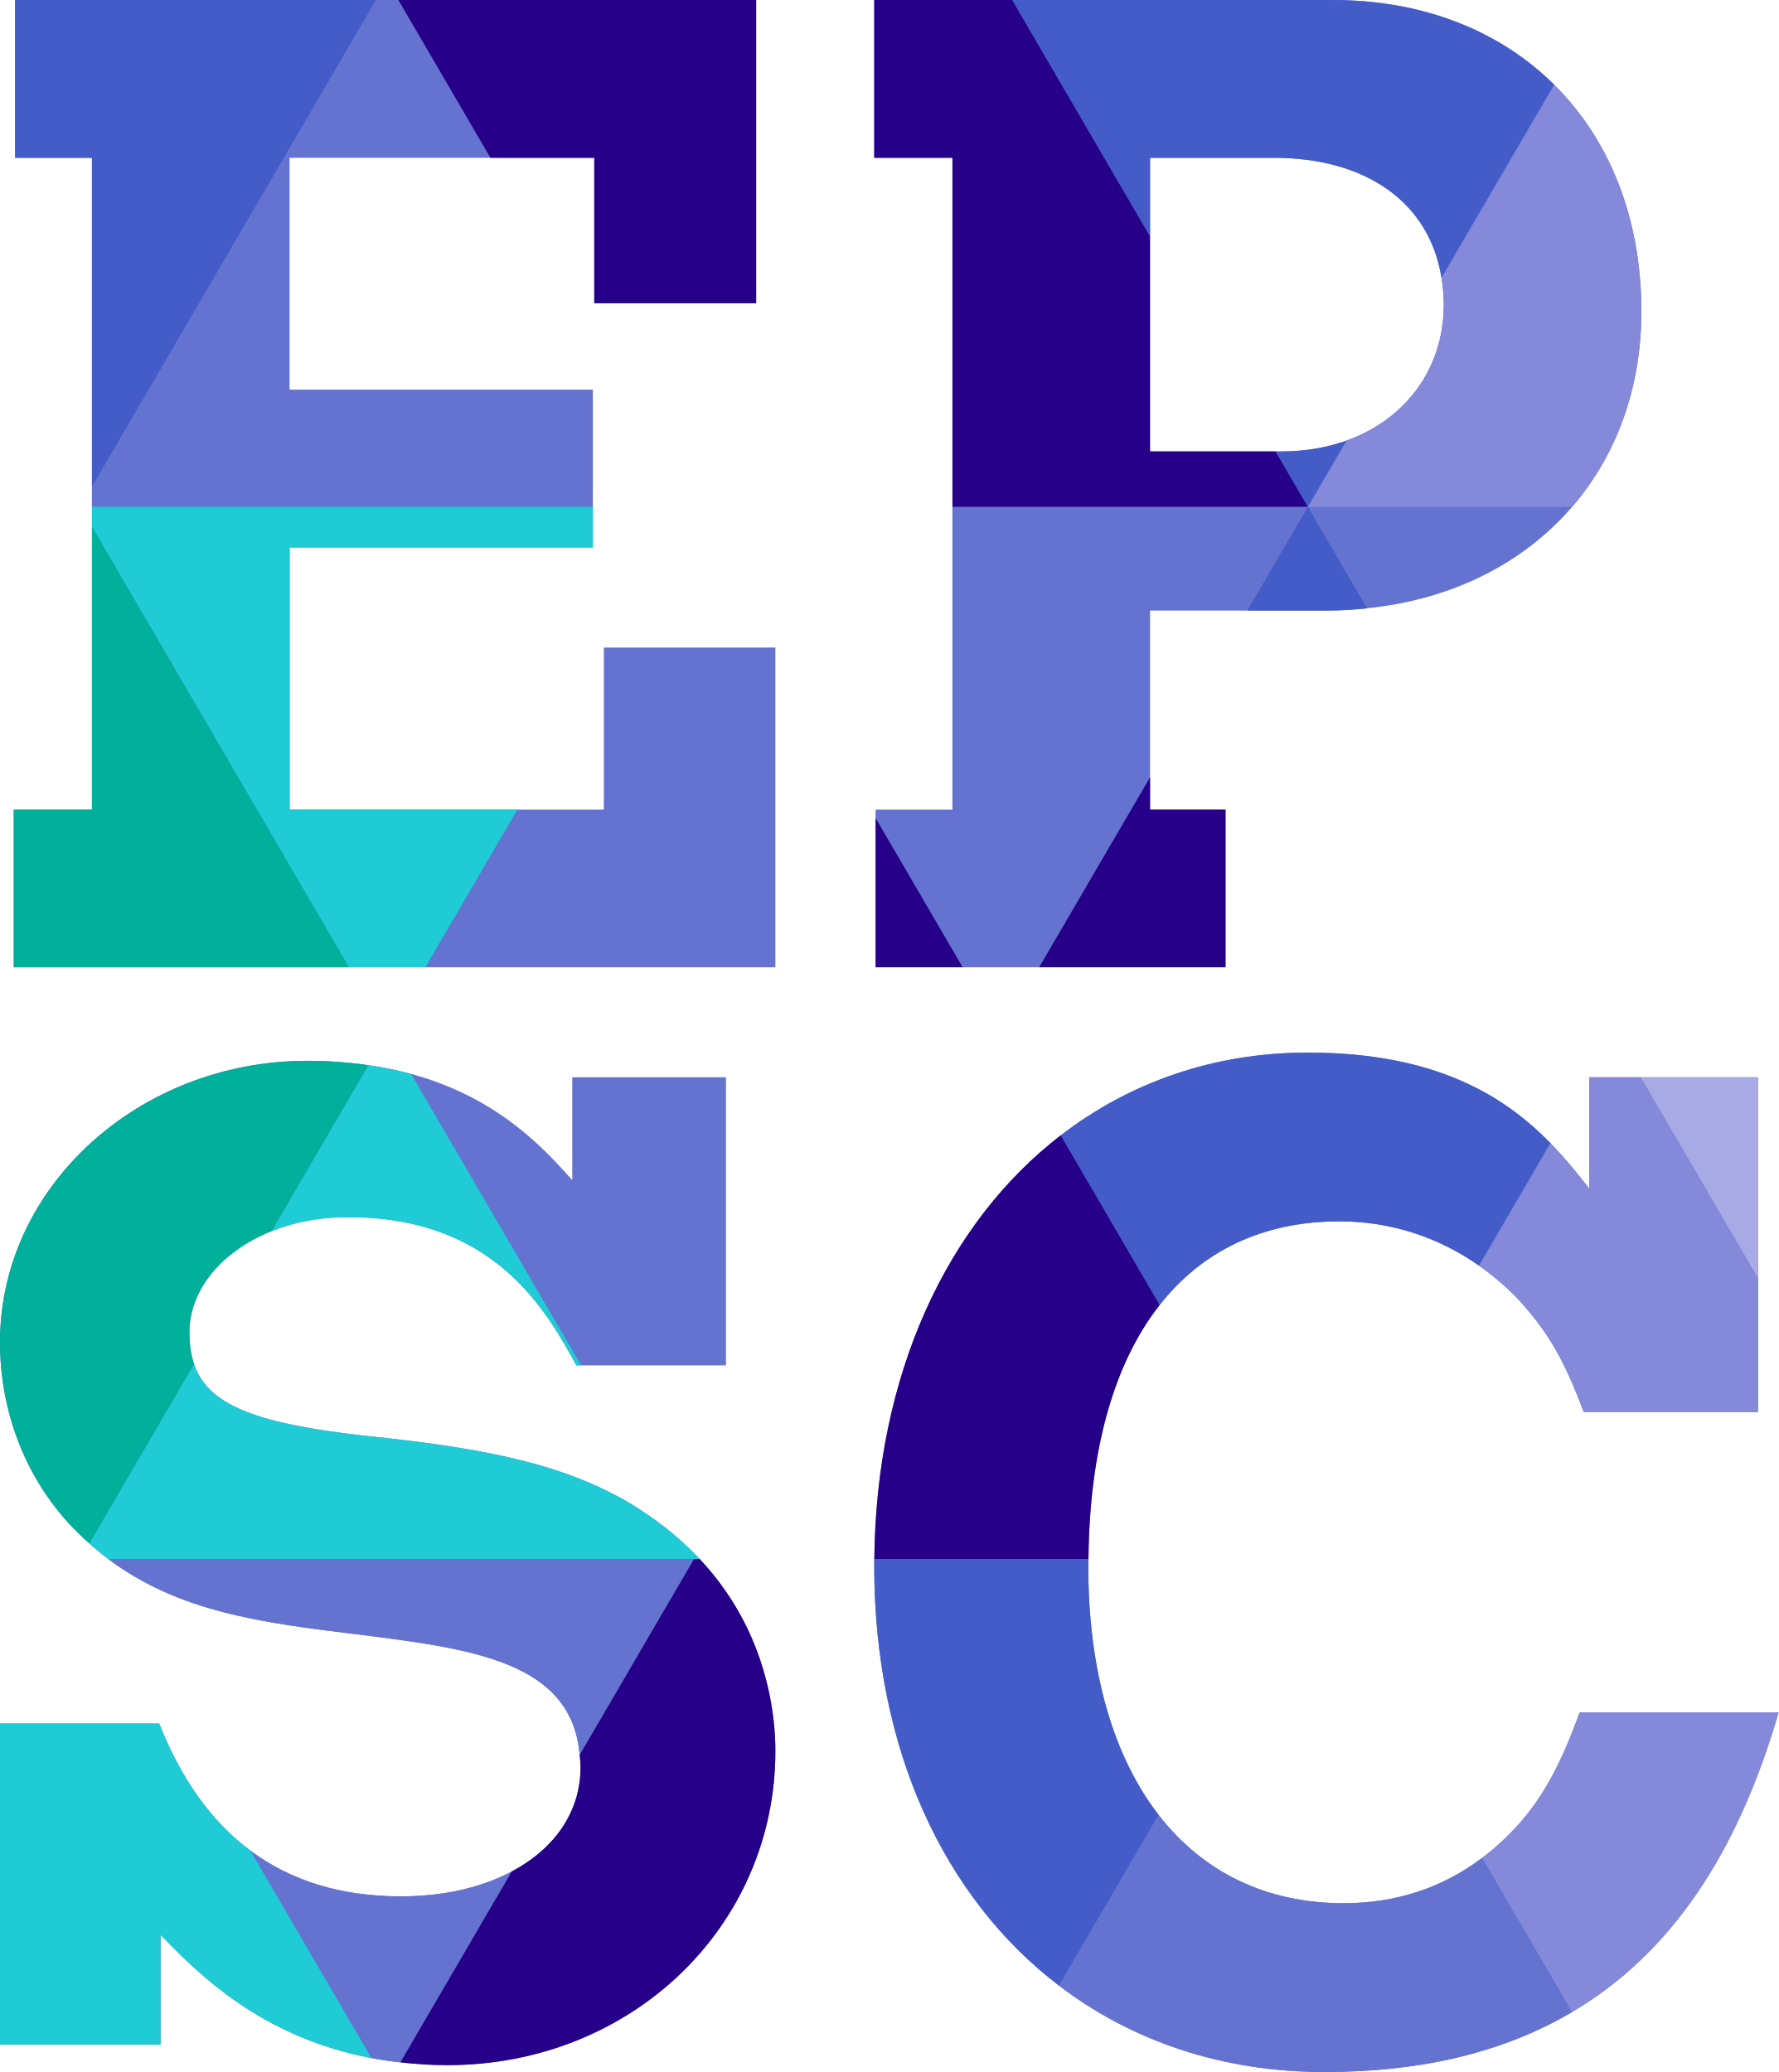
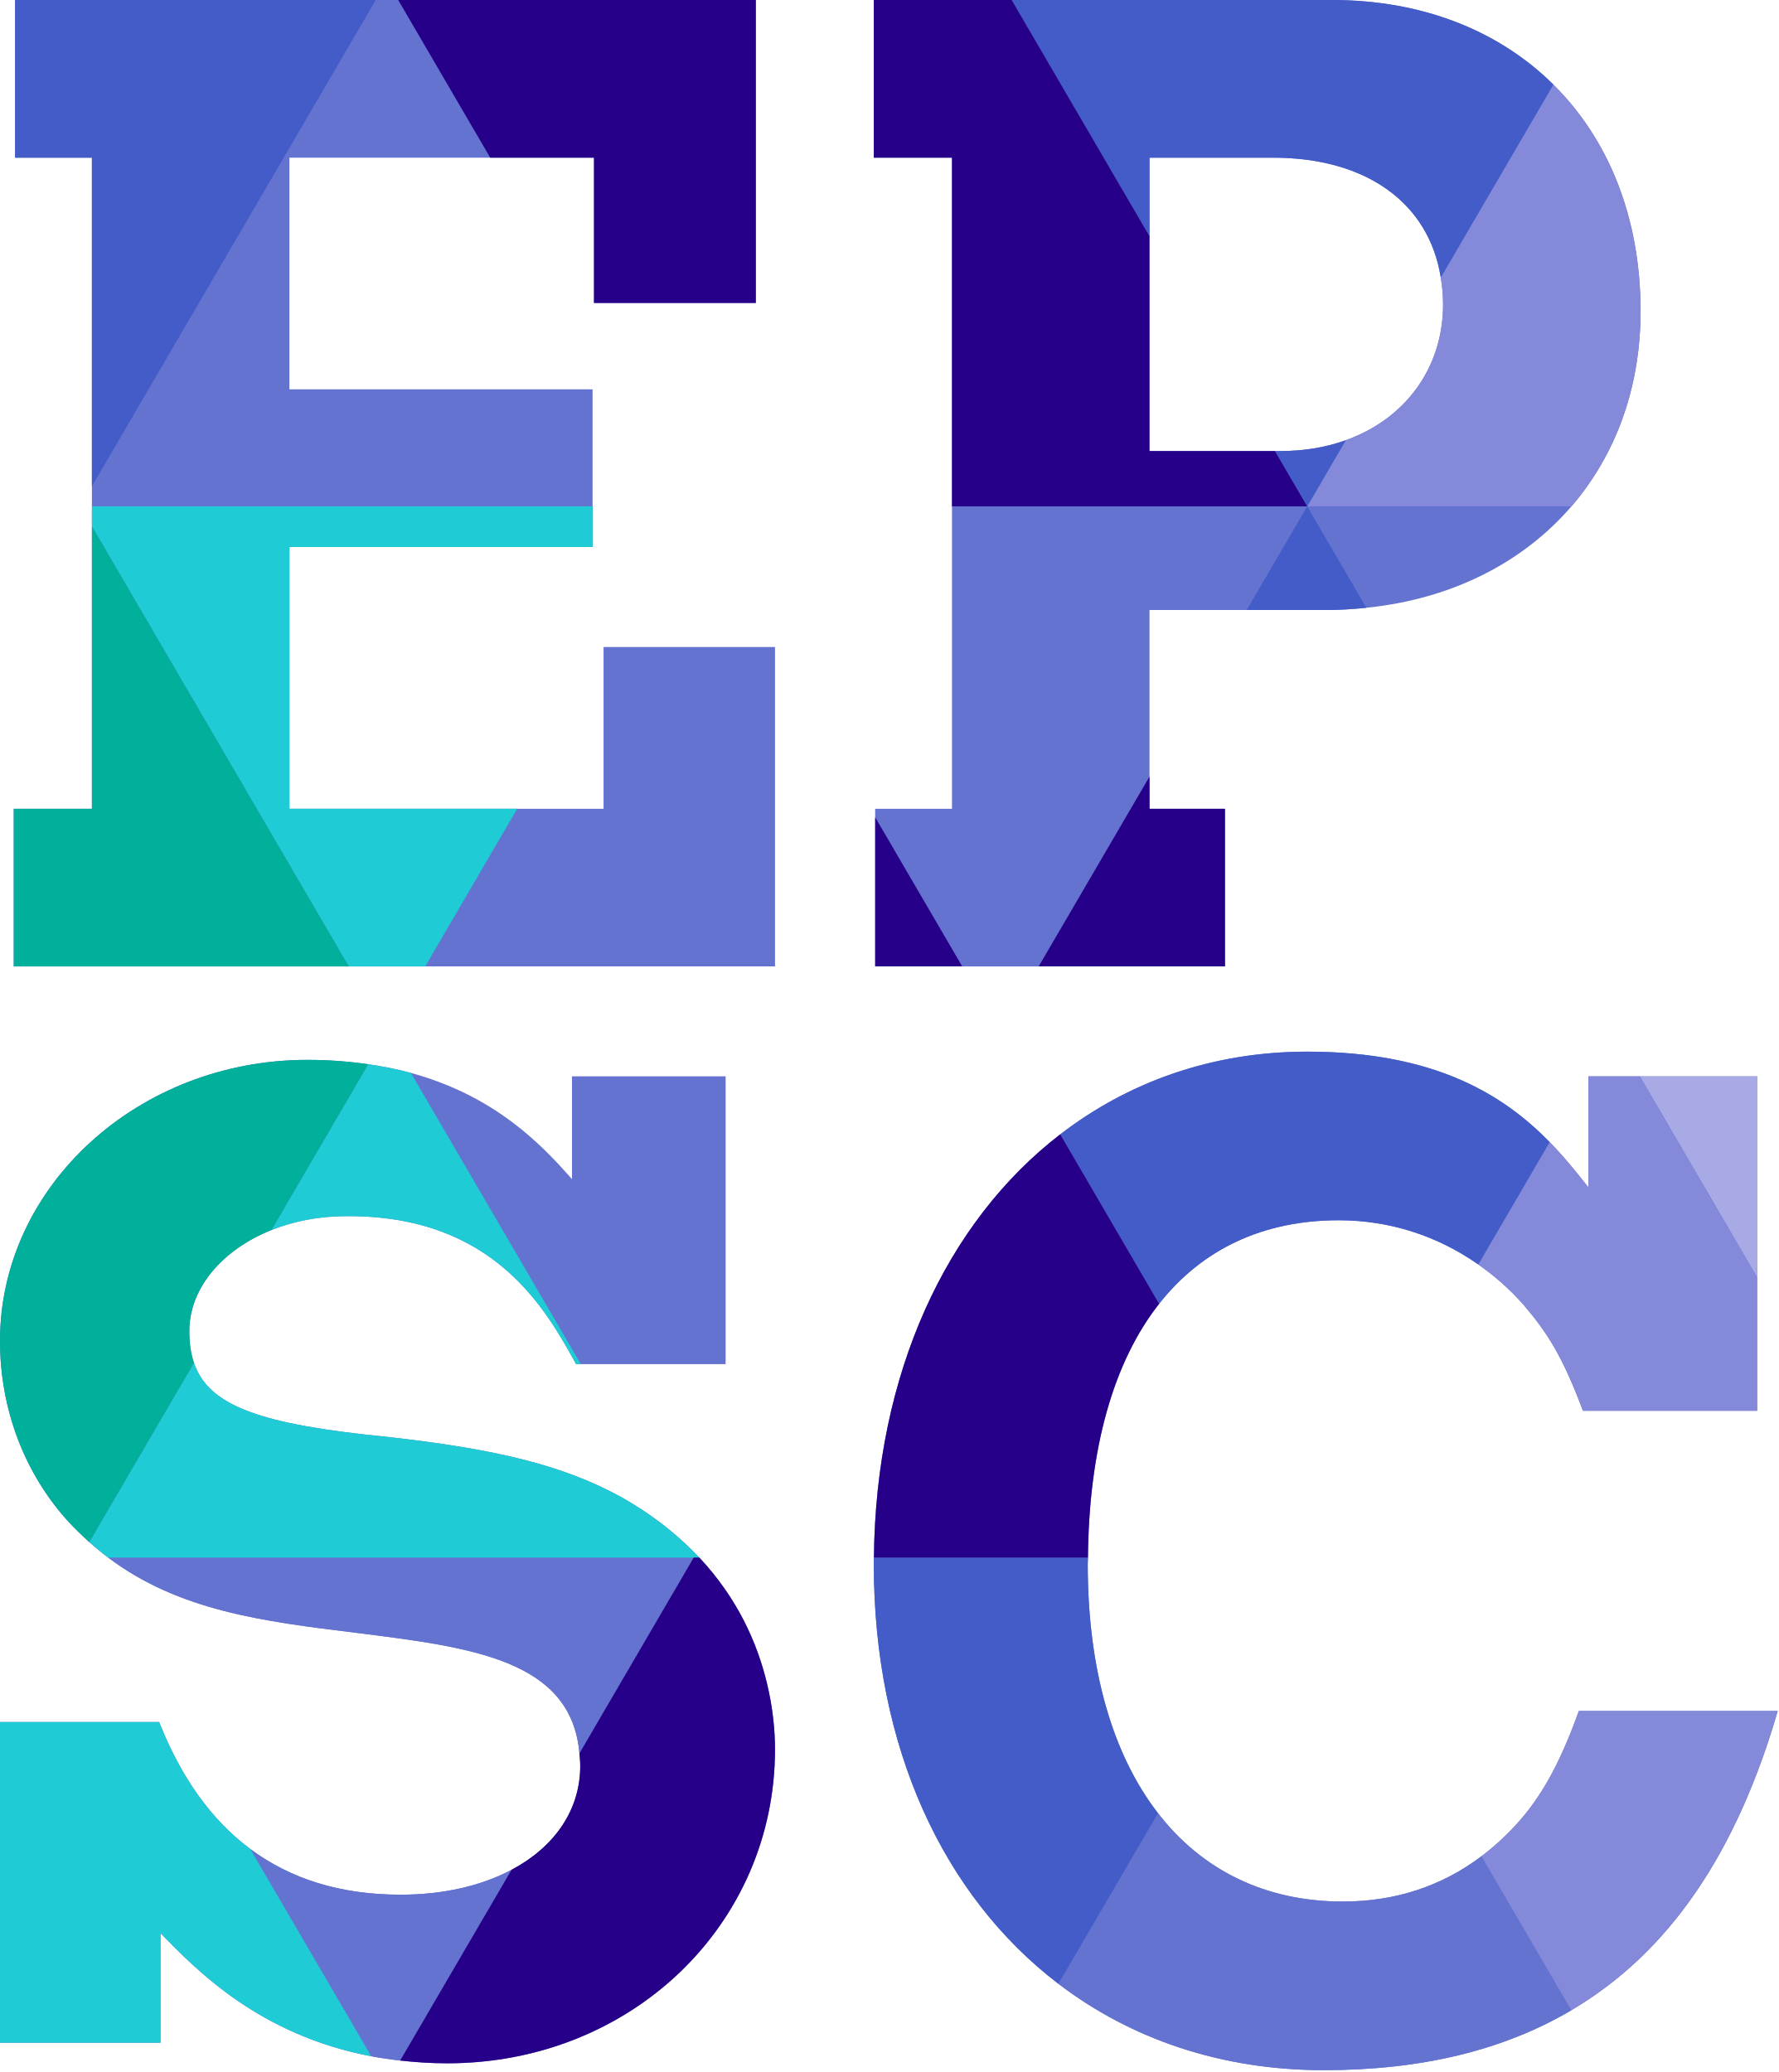
- <svg xmlns="http://www.w3.org/2000/svg" id="svg2" version="1.1" xml:space="preserve" width="174.918" height="203.819" viewBox="0 0 174.918 203.819">
-   <defs id="defs6" />
-   <g id="g956">
-     <path id="path14" style="fill:#6573d0;fill-opacity:1;fill-rule:nonzero;stroke:none;stroke-width:1.25" d="M 1.484 0 L 1.484 15.523 L 9.043 15.523 L 9.043 47.881 L 9.043 49.854 L 9.043 51.82 L 9.043 79.629 L 1.352 79.629 L 1.352 95.15 L 34.311 95.15 L 41.836 95.15 L 41.838 95.146 L 76.256 95.146 L 76.256 63.701 L 61.148 63.701 L 59.385 63.701 L 59.385 79.629 L 50.889 79.629 L 28.48 79.629 L 28.48 53.852 L 58.307 53.852 L 58.307 49.854 L 58.307 38.33 L 28.477 38.33 L 28.477 15.523 L 48.232 15.523 L 58.443 15.523 L 58.443 29.828 L 74.365 29.828 L 74.365 0 L 39.18 0 L 36.973 0 L 1.484 0 z " />
-     <path d="M 1.485,9.379e-4 V 15.523 h 7.558 v 32.359 L 36.973,9.379e-4 Z" style="fill:#435cc8;fill-opacity:1;fill-rule:nonzero;stroke:none;stroke-width:1.25" id="path18-7" />
-     <path d="m 41.835,95.15 9.053,-15.523 h -22.407 v -25.776 h 29.825 v -3.999 H 9.042 v 1.968 l 25.269,43.33 z" style="fill:#1fcbd4;fill-opacity:1;fill-rule:nonzero;stroke:none;stroke-width:1.25" id="path28-5" />
-     <path d="m 9.043,51.821 v 27.808 h -7.69 v 15.523 H 34.312 Z" style="fill:#00b09b;fill-opacity:1;fill-rule:nonzero;stroke:none;stroke-width:1.25" id="path34-3" />
-     <path d="m 58.443,15.523 v 14.306 h 15.922 V 9.379e-4 h -35.185 l 9.053,15.523 z" style="fill:#270089;fill-opacity:1;fill-rule:nonzero;stroke:none;stroke-width:1.25" id="path60-5" />
-   </g>
-   <g id="g1028">
-     <path id="path38" style="fill:#6573d0;fill-opacity:1;fill-rule:nonzero;stroke:none;stroke-width:1.25" d="M 85.977 0 L 85.977 15.523 L 88.281 15.523 L 93.668 15.523 L 93.668 49.854 L 93.668 79.629 L 86.109 79.629 L 86.109 80.463 L 86.109 95.146 L 94.67 95.146 L 94.672 95.15 L 102.197 95.15 L 102.199 95.146 L 120.527 95.146 L 120.527 79.629 L 113.105 79.629 L 113.105 76.455 L 113.105 60.059 L 122.666 60.059 L 130.512 60.059 C 131.854 60.059 133.158 59.97 134.443 59.838 C 142.832 58.984 149.849 55.395 154.619 49.854 C 158.935 44.839 161.422 38.232 161.422 30.635 C 161.422 21.432 158.277 13.712 152.84 8.326 L 152.842 8.324 C 147.521 3.047 140 0 131.055 0 L 99.541 0 L 113.105 23.252 L 113.105 15.523 L 125.248 15.523 C 134.443 15.523 140.585 19.974 141.762 27.314 C 141.899 28.163 141.988 29.037 141.988 29.961 C 141.988 36.26 138.238 41.255 132.418 43.34 C 130.503 44.029 128.364 44.404 126.061 44.404 L 125.439 44.404 L 113.1 44.404 L 113.1 23.252 L 99.541 0 L 85.977 0 z " />
-     <path d="m 161.422,30.636 c 0,-9.204 -3.145,-16.924 -8.584,-22.31 l -11.075,18.99 c 0.138,0.849 0.225,1.722 0.225,2.646 0,6.299 -3.75,11.294 -9.57,13.379 l -3.799,6.514 h 26 c 4.316,-5.015 6.803,-11.621 6.803,-19.219" style="fill:#8489d9;fill-opacity:1;fill-rule:nonzero;stroke:none;stroke-width:1.25" id="path44-2" />
-     <path d="m 130.513,60.06 c 1.343,0 2.646,-0.087 3.931,-0.22 l -5.825,-9.985 -5.952,10.205 z" style="fill:#435cc8;fill-opacity:1;fill-rule:nonzero;stroke:none;stroke-width:1.25" id="path50-9" />
-     <path d="m 113.105,15.523 h 12.144 c 9.195,0 15.338,4.452 16.514,11.793 L 152.842,8.326 c -5.321,-5.277 -12.841,-8.325 -21.786,-8.325 H 99.542 l 13.564,23.252 z" style="fill:#435cc8;fill-opacity:1;fill-rule:nonzero;stroke:none;stroke-width:1.25" id="path52-1" />
-     <path d="m 126.06,44.405 h -0.62 l 3.179,5.45 3.799,-6.514 c -1.915,0.689 -4.054,1.064 -6.357,1.064" style="fill:#435cc8;fill-opacity:1;fill-rule:nonzero;stroke:none;stroke-width:1.25" id="path54-2" />
-     <g id="g997" transform="translate(-96.78214,18.38667)">
-       <path id="path62-7" style="fill:#270089;fill-opacity:1;fill-rule:nonzero;stroke:none;stroke-width:1.25" d="m 209.889,58.069 -10.908,18.691 h 18.33 v -15.518 h -7.423 z" />
-       <path id="path64-0" style="fill:#270089;fill-opacity:1;fill-rule:nonzero;stroke:none;stroke-width:1.25" d="m 182.893,76.76 h 8.564 l -8.564,-14.682 z" />
-     </g>
-     <path d="m 88.282,15.523 h 5.386 v 34.331 h 34.951 l -3.179,-5.45 h -12.34 V 23.253 L 99.542,9.384e-4 h -13.565 V 15.523 Z" style="fill:#270089;fill-opacity:1;fill-rule:nonzero;stroke:none;stroke-width:1.25" id="path66-9" />
-   </g>
-   <g id="g1105">
-     <path id="path20" style="fill:#6573d0;fill-opacity:1;fill-rule:nonzero;stroke:none;stroke-width:1.25" d="M 30.234 104.35 C 13.632 104.35 0 116.768 0 132.021 C 0 138.765 2.432 145.113 6.748 149.834 C 7.413 150.556 8.096 151.206 8.783 151.826 C 9.394 152.372 10.015 152.882 10.645 153.355 C 17.592 158.584 25.819 159.633 35.092 160.766 C 46.347 162.187 56.212 163.388 57.012 172.631 C 57.047 173.032 57.09 173.427 57.09 173.857 C 57.09 178.237 54.541 181.851 50.332 184.092 C 47.402 185.651 43.672 186.543 39.408 186.543 C 33.476 186.543 28.578 184.985 24.623 182.041 C 20.756 179.16 17.792 174.946 15.658 169.541 L 0 169.541 L 0 201.119 L 15.791 201.119 L 15.791 190.322 C 19.37 194.014 25.552 200.366 36.529 202.451 C 37.442 202.622 38.394 202.764 39.375 202.871 C 40.845 203.037 42.372 203.145 43.998 203.145 C 62.084 203.145 76.256 189.511 76.256 172.236 C 76.256 170.381 76.045 168.129 75.459 165.703 C 74.511 161.767 72.569 157.364 68.814 153.355 C 68.707 153.233 68.574 153.119 68.463 153.002 C 68.15 152.681 67.828 152.359 67.49 152.041 C 65.728 150.381 63.637 148.814 61.137 147.402 C 55.473 144.301 48.993 142.681 38.061 141.465 C 25.712 140.244 20.527 138.462 19.082 134.17 C 18.775 133.256 18.627 132.237 18.627 131.074 C 18.627 126.798 21.89 123.038 26.699 121.109 C 28.878 120.236 31.362 119.736 34.014 119.736 C 48.589 119.605 53.717 128.916 56.686 134.311 L 57.154 134.311 L 71.396 134.311 L 71.396 105.971 L 56.279 105.971 L 56.279 116.094 C 53.287 112.695 48.725 107.9 40.43 105.635 C 39.126 105.279 37.72 104.99 36.225 104.775 L 36.223 104.779 C 34.378 104.511 32.396 104.35 30.234 104.35 z " />
-     <path d="m 10.645,153.355 c 6.947,5.229 15.175,6.279 24.448,7.411 11.255,1.421 21.119,2.623 21.919,11.865 l 11.245,-19.276 z" style="fill:#6573d0;fill-opacity:1;fill-rule:nonzero;stroke:none;stroke-width:1.25" id="path20-8" />
-     <path d="m 50.332,184.091 c -2.93,1.559 -6.66,2.451 -10.924,2.451 -5.933,0 -10.83,-1.558 -14.785,-4.501 l 11.905,20.41 c 0.912,0.171 1.865,0.312 2.846,0.42 z" style="fill:#6573d0;fill-opacity:1;fill-rule:nonzero;stroke:none;stroke-width:1.25" id="path22-7" />
-     <path d="m 68.462,153.002 c -0.312,-0.321 -0.635,-0.644 -0.973,-0.961 -1.762,-1.66 -3.853,-3.228 -6.353,-4.639 -5.664,-3.101 -12.144,-4.721 -23.076,-5.938 -12.349,-1.221 -17.534,-3.002 -18.979,-7.295 l -10.299,17.656 c 0.611,0.546 1.231,1.055 1.861,1.529 h 58.169 c -0.107,-0.122 -0.24,-0.235 -0.351,-0.352" style="fill:#1fcbd4;fill-opacity:1;fill-rule:nonzero;stroke:none;stroke-width:1.25" id="path26-2" />
-     <path d="M 15.659,169.541 H -2.38e-4 v 31.578 h 15.791 v -10.796 c 3.579,3.691 9.76,10.044 20.738,12.129 l -11.905,-20.41 c -3.868,-2.881 -6.831,-7.095 -8.965,-12.5" style="fill:#1fcbd4;fill-opacity:1;fill-rule:nonzero;stroke:none;stroke-width:1.25" id="path30-0" />
-     <path d="m 36.225,104.78 -9.526,16.334 c 2.179,-0.874 4.664,-1.373 7.315,-1.373 14.575,-0.131 19.703,9.18 22.671,14.575 h 0.469 l -16.724,-28.676 c -1.304,-0.356 -2.71,-0.645 -4.205,-0.86" style="fill:#1fcbd4;fill-opacity:1;fill-rule:nonzero;stroke:none;stroke-width:1.25" id="path32-2" />
-     <path d="m 30.235,104.35 c -16.603,0 -30.235,12.418 -30.235,27.671 0,6.744 2.431,13.091 6.747,17.812 0.665,0.723 1.349,1.373 2.036,1.992 l 10.299,-17.656 c -0.307,-0.914 -0.455,-1.934 -0.455,-3.096 0,-4.276 3.263,-8.036 8.071,-9.965 l 9.526,-16.329 c -1.845,-0.269 -3.828,-0.43 -5.99,-0.43" style="fill:#00b09b;fill-opacity:1;fill-rule:nonzero;stroke:none;stroke-width:1.25" id="path36-3" />
-     <path d="m 75.459,165.704 c -0.948,-3.936 -2.89,-8.34 -6.645,-12.349 h -0.557 l -11.245,19.276 c 0.035,0.401 0.079,0.796 0.079,1.226 0,4.38 -2.549,7.992 -6.758,10.234 l -10.957,18.78 c 1.47,0.166 2.998,0.274 4.624,0.274 18.086,0 32.256,-13.634 32.256,-30.909 0,-1.855 -0.21,-4.106 -0.796,-6.532 z" style="fill:#270089;fill-opacity:1;fill-rule:nonzero;stroke:none;stroke-width:1.25" id="path68-7" />
-   </g>
-   <g id="g1169">
-     <path id="path40" style="fill:#6573d0;fill-opacity:1;fill-rule:nonzero;stroke:none;stroke-width:1.25" d="M 128.623 103.539 C 119.357 103.539 111.07 106.48 104.318 111.684 L 104.316 111.68 C 93.115 120.317 86.158 135.215 85.986 153.355 C 85.986 153.574 85.977 153.795 85.977 154.02 C 85.977 172.061 92.838 186.691 104.141 195.318 C 111.276 200.762 120.172 203.818 130.244 203.818 C 139.995 203.818 148.022 201.806 154.609 197.92 C 164.341 192.177 170.889 182.305 174.918 168.457 L 155.346 168.457 C 153.319 174.126 151.431 177.096 149.408 179.391 C 148.266 180.664 147.057 181.785 145.768 182.756 L 145.766 182.754 C 141.869 185.694 137.304 187.217 132.133 187.217 C 124.472 187.217 118.266 184.116 113.939 178.52 C 109.497 172.778 107.025 164.41 107.025 154.02 C 107.025 153.79 107.047 153.579 107.047 153.355 C 107.144 142.515 109.589 134.048 114.047 128.369 C 118.247 123.028 124.219 120.141 131.729 120.141 C 136.729 120.141 141.435 121.675 145.449 124.492 C 147.07 125.63 148.588 126.958 149.945 128.512 C 152.24 131.212 153.724 133.5 155.752 138.9 L 172.891 138.9 L 172.891 125.766 L 172.891 105.971 L 161.348 105.971 L 156.289 105.971 L 156.289 116.904 C 155.182 115.494 153.955 113.955 152.475 112.441 C 148.022 107.881 141.289 103.539 128.623 103.539 z " />
-     <path d="m 132.135,187.218 c -7.661,0 -13.867,-3.1 -18.194,-8.696 l -9.8,16.797 c 7.135,5.444 16.031,8.501 26.104,8.501 9.751,0 17.779,-2.013 24.366,-5.899 l -8.844,-15.166 c -3.896,2.94 -8.461,4.463 -13.633,4.463" style="fill:#6573d0;fill-opacity:1;fill-rule:nonzero;stroke:none;stroke-width:1.25" id="path40-9" />
-     <path d="m 172.891,105.971 h -11.543 l 11.543,19.795 z" style="fill:#a8aae5;fill-opacity:1;fill-rule:nonzero;stroke:none;stroke-width:1.25" id="path42-2" />
-     <path d="m 155.346,168.453 c -2.026,5.669 -3.915,8.637 -5.938,10.932 -1.143,1.274 -2.353,2.397 -3.643,3.369 l 8.844,15.161 c 9.731,-5.742 16.279,-15.615 20.308,-29.462 z" style="fill:#8489d9;fill-opacity:1;fill-rule:nonzero;stroke:none;stroke-width:1.25" id="path46-2" />
-     <path d="m 149.947,128.512 c 2.295,2.7 3.779,4.99 5.806,10.39 h 17.137 v -13.135 l -11.543,-19.795 h -5.059 v 10.932 c -1.107,-1.41 -2.334,-2.949 -3.814,-4.463 l -7.026,12.051 c 1.621,1.137 3.14,2.465 4.497,4.019" style="fill:#8489d9;fill-opacity:1;fill-rule:nonzero;stroke:none;stroke-width:1.25" id="path48-8" />
-     <path d="m 107.047,153.356 h -21.06 c 0,0.219 -0.01,0.439 -0.01,0.664 0,18.041 6.861,32.671 18.164,41.299 l 9.8,-16.797 c -4.442,-5.741 -6.914,-14.111 -6.914,-24.501 0,-0.23 0.02,-0.44 0.02,-0.664" style="fill:#435cc8;fill-opacity:1;fill-rule:nonzero;stroke:none;stroke-width:1.25" id="path56-9" />
-     <path d="m 104.317,111.686 9.731,16.684 c 4.2,-5.341 10.171,-8.227 17.681,-8.227 5,0 9.706,1.534 13.72,4.351 l 7.026,-12.051 c -4.452,-4.56 -11.186,-8.901 -23.852,-8.901 -9.268,0 -17.554,2.94 -24.306,8.145" style="fill:#435cc8;fill-opacity:1;fill-rule:nonzero;stroke:none;stroke-width:1.25" id="path58-7" />
-     <path d="m 85.987,153.356 h 21.06 c 0.098,-10.84 2.544,-19.308 7.001,-24.986 l -9.731,-16.689 c -11.201,8.637 -18.159,23.535 -18.33,41.675" style="fill:#270089;fill-opacity:1;fill-rule:nonzero;stroke:none;stroke-width:1.25" id="path70-3" />
+ <svg xmlns="http://www.w3.org/2000/svg" width="px" height="2300px" viewBox="0 0 1973 2299" version="1.1">
+   <g id="surface1">
+     <path style=" stroke:none;fill-rule:nonzero;fill:rgb(39.608%,45.098%,81.569%);fill-opacity:1;" d="M 16.734 0 L 16.734 174.941 L 101.953 174.941 L 101.953 897.387 L 15.238 897.387 L 15.238 1072.309 L 471.672 1072.309 L 471.691 1072.262 L 859.73 1072.262 L 859.73 717.887 L 669.52 717.887 L 669.52 897.387 L 321.098 897.387 L 321.098 606.887 L 657.367 606.887 L 657.367 431.965 L 321.055 431.965 L 321.055 174.941 L 658.906 174.941 L 658.906 336.152 L 838.414 336.152 L 838.414 0 Z M 16.734 0 " />
+     <path style=" stroke:none;fill-rule:nonzero;fill:rgb(26.275%,36.078%,78.431%);fill-opacity:1;" d="M 16.746 0.012 L 16.746 174.941 L 101.953 174.941 L 101.953 539.613 L 416.844 0.012 Z M 16.746 0.012 " />
+     <path style=" stroke:none;fill-rule:nonzero;fill:rgb(12.157%,79.608%,83.137%);fill-opacity:1;" d="M 471.664 1072.309 L 573.727 897.375 L 321.098 897.375 L 321.098 606.887 L 657.352 606.887 L 657.352 561.82 L 101.938 561.82 L 101.938 583.996 L 386.824 1072.309 Z M 471.664 1072.309 " />
+     <path style=" stroke:none;fill-rule:nonzero;fill:rgb(0%,69.02%,60.784%);fill-opacity:1;" d="M 101.953 584.008 L 101.953 897.387 L 15.254 897.387 L 15.254 1072.32 L 386.84 1072.32 Z M 101.953 584.008 " />
+     <path style=" stroke:none;fill-rule:nonzero;fill:rgb(15.294%,0%,53.725%);fill-opacity:1;" d="M 658.906 174.941 L 658.906 336.168 L 838.422 336.168 L 838.422 0.012 L 441.734 0.012 L 543.797 174.941 Z M 658.906 174.941 " />
+     <path style=" stroke:none;fill-rule:nonzero;fill:rgb(39.608%,45.098%,81.569%);fill-opacity:1;" d="M 969.324 0 L 969.324 174.941 L 1056.039 174.941 L 1056.039 897.387 L 970.82 897.387 L 970.82 1072.262 L 1067.336 1072.262 L 1067.359 1072.309 L 1152.203 1072.309 L 1152.223 1072.262 L 1358.859 1072.262 L 1358.859 897.387 L 1275.184 897.387 L 1275.184 676.836 L 1471.426 676.836 C 1486.562 676.836 1501.266 675.844 1515.754 674.348 C 1610.328 664.727 1689.441 624.277 1743.219 561.828 C 1791.883 505.312 1819.918 430.863 1819.918 345.242 C 1819.918 241.531 1784.465 154.531 1723.16 93.832 L 1723.184 93.812 C 1663.188 34.336 1578.398 0 1477.547 0 L 1122.254 0 L 1275.184 262.039 L 1275.184 174.941 L 1412.082 174.941 C 1515.75 174.941 1585 225.105 1598.262 307.824 C 1599.812 317.387 1600.816 327.238 1600.816 337.648 C 1600.816 408.633 1558.535 464.926 1492.918 488.422 C 1471.328 496.184 1447.215 500.418 1421.242 500.418 L 1275.117 500.418 L 1275.117 262.039 L 1122.254 0 Z M 969.324 0 " />
+     <path style=" stroke:none;fill-rule:nonzero;fill:rgb(51.765%,53.725%,85.098%);fill-opacity:1;" d="M 1819.914 345.254 C 1819.914 241.531 1784.457 154.531 1723.141 93.828 L 1598.277 307.84 C 1599.828 317.406 1600.812 327.25 1600.812 337.66 C 1600.812 408.648 1558.535 464.938 1492.918 488.434 L 1450.09 561.844 L 1743.223 561.844 C 1791.883 505.324 1819.914 430.875 1819.914 345.254 " />
+     <path style=" stroke:none;fill-rule:nonzero;fill:rgb(26.275%,36.078%,78.431%);fill-opacity:1;" d="M 1471.441 676.848 C 1486.578 676.848 1501.273 675.863 1515.762 674.371 L 1450.09 561.844 L 1382.98 676.848 Z M 1471.441 676.848 " />
+     <path style=" stroke:none;fill-rule:nonzero;fill:rgb(26.275%,36.078%,78.431%);fill-opacity:1;" d="M 1275.184 174.941 L 1412.094 174.941 C 1515.762 174.941 1585.016 225.121 1598.277 307.84 L 1723.18 93.828 C 1663.188 34.355 1578.406 0.012 1477.559 0.012 L 1122.262 0.012 L 1275.184 262.059 Z M 1275.184 174.941 " />
+     <path style=" stroke:none;fill-rule:nonzero;fill:rgb(26.275%,36.078%,78.431%);fill-opacity:1;" d="M 1421.242 500.422 L 1414.25 500.422 L 1450.09 561.844 L 1492.918 488.434 C 1471.328 496.199 1447.215 500.422 1421.242 500.422 " />
+     <path style=" stroke:none;fill-rule:nonzero;fill:rgb(15.294%,0%,53.725%);fill-opacity:1;" d="M 1275.199 861.621 L 1152.223 1072.262 L 1358.879 1072.262 L 1358.879 897.387 L 1275.199 897.387 Z M 1275.199 861.621 " />
+     <path style=" stroke:none;fill-rule:nonzero;fill:rgb(15.294%,0%,53.725%);fill-opacity:1;" d="M 970.836 1072.262 L 1067.383 1072.262 L 970.836 906.797 Z M 970.836 1072.262 " />
+     <path style=" stroke:none;fill-rule:nonzero;fill:rgb(15.294%,0%,53.725%);fill-opacity:1;" d="M 995.312 174.941 L 1056.039 174.941 L 1056.039 561.844 L 1450.09 561.844 L 1414.25 500.422 L 1275.129 500.422 L 1275.129 262.059 L 1122.262 0.012 L 969.324 0.012 L 969.324 174.941 Z M 995.312 174.941 " />
+     <path style=" stroke:none;fill-rule:nonzero;fill:rgb(39.608%,45.098%,81.569%);fill-opacity:1;" d="M 340.871 1175.98 C 153.691 1175.98 0 1315.926 0 1487.832 C 0 1563.828 27.418 1635.363 76.078 1688.57 C 83.578 1696.711 91.273 1704.035 99.023 1711.02 C 105.914 1717.176 112.906 1722.918 120.008 1728.258 C 198.336 1787.184 291.094 1799.004 395.637 1811.766 C 522.527 1827.781 633.746 1841.324 642.766 1945.48 C 643.16 1950.004 643.648 1954.461 643.648 1959.305 C 643.648 2008.664 614.91 2049.383 567.457 2074.641 C 534.426 2092.207 492.371 2102.266 444.301 2102.266 C 377.414 2102.266 322.195 2084.707 277.605 2051.531 C 234.004 2019.059 200.59 1971.574 176.535 1910.66 L 0 1910.66 L 0 2266.535 L 178.031 2266.535 L 178.031 2144.855 C 218.379 2186.457 288.078 2258.047 411.84 2281.547 C 422.129 2283.477 432.863 2285.066 443.926 2286.277 C 460.5 2288.152 477.711 2289.359 496.047 2289.359 C 699.957 2289.359 859.73 2135.719 859.73 1941.035 C 859.73 1920.129 857.355 1894.754 850.746 1867.41 C 840.062 1823.051 818.168 1773.434 775.832 1728.258 C 774.621 1726.875 773.125 1725.598 771.871 1724.273 C 768.348 1720.652 764.711 1717.02 760.902 1713.441 C 741.035 1694.734 717.457 1677.07 689.273 1661.168 C 625.418 1626.215 552.363 1607.961 429.105 1594.254 C 289.883 1580.492 231.426 1560.418 215.137 1512.043 C 211.668 1501.746 210.004 1490.258 210.004 1477.156 C 210.004 1428.965 246.801 1386.59 301.016 1364.855 C 325.578 1355.008 353.59 1349.383 383.48 1349.383 C 547.801 1347.902 605.617 1452.828 639.09 1513.629 L 804.945 1513.629 L 804.945 1194.25 L 634.508 1194.25 L 634.508 1308.332 C 600.77 1270.027 549.336 1215.988 455.816 1190.461 C 441.117 1186.449 425.262 1183.199 408.406 1180.777 L 408.383 1180.82 C 387.59 1177.793 365.242 1175.98 340.871 1175.98 Z M 340.871 1175.98 " />
+     <path style=" stroke:none;fill-rule:nonzero;fill:rgb(39.608%,45.098%,81.569%);fill-opacity:1;" d="M 120.012 1728.25 C 198.34 1787.176 291.102 1799.008 395.641 1811.77 C 522.531 1827.785 633.738 1841.324 642.758 1945.484 L 769.539 1728.25 Z M 120.012 1728.25 " />
+     <path style=" stroke:none;fill-rule:nonzero;fill:rgb(39.608%,45.098%,81.569%);fill-opacity:1;" d="M 567.461 2074.633 C 534.426 2092.199 492.375 2102.258 444.305 2102.258 C 377.418 2102.258 322.203 2084.707 277.613 2051.531 L 411.832 2281.543 C 422.121 2283.473 432.859 2285.066 443.922 2286.277 Z M 567.461 2074.633 " />
+     <path style=" stroke:none;fill-rule:nonzero;fill:rgb(12.157%,79.608%,83.137%);fill-opacity:1;" d="M 771.863 1724.277 C 768.34 1720.656 764.703 1717.02 760.898 1713.441 C 741.027 1694.734 717.465 1677.07 689.281 1661.164 C 625.426 1626.215 552.367 1607.961 429.113 1594.254 C 289.887 1580.488 231.43 1560.414 215.141 1512.039 L 99.027 1711.02 C 105.918 1717.176 112.91 1722.91 120.012 1728.25 L 775.824 1728.25 C 774.613 1726.867 773.117 1725.602 771.863 1724.277 " />
+     <path style=" stroke:none;fill-rule:nonzero;fill:rgb(12.157%,79.608%,83.137%);fill-opacity:1;" d="M 176.539 1910.66 L -0.004 1910.66 L -0.004 2266.527 L 178.031 2266.527 L 178.031 2144.855 C 218.379 2186.457 288.07 2258.047 411.832 2281.543 L 277.613 2051.531 C 234.008 2019.059 200.594 1971.574 176.539 1910.66 " />
+     <path style=" stroke:none;fill-rule:nonzero;fill:rgb(12.157%,79.608%,83.137%);fill-opacity:1;" d="M 408.41 1180.828 L 301.008 1364.902 C 325.57 1355.055 353.586 1349.434 383.48 1349.434 C 547.801 1347.957 605.609 1452.891 639.082 1513.688 L 644.367 1513.688 L 455.816 1190.52 C 441.117 1186.504 425.266 1183.25 408.41 1180.828 " />
+     <path style=" stroke:none;fill-rule:nonzero;fill:rgb(0%,69.02%,60.784%);fill-opacity:1;" d="M 340.875 1175.98 C 153.695 1175.98 -0.004 1315.922 -0.004 1487.824 C -0.004 1563.824 27.41 1635.359 76.07 1688.566 C 83.57 1696.707 91.277 1704.031 99.027 1711.02 L 215.141 1512.039 C 211.672 1501.742 210.008 1490.25 210.008 1477.148 C 210.008 1428.957 246.793 1386.582 301.008 1364.844 L 408.41 1180.828 C 387.609 1177.797 365.258 1175.98 340.875 1175.98 " />
+     <path style=" stroke:none;fill-rule:nonzero;fill:rgb(15.294%,0%,53.725%);fill-opacity:1;" d="M 850.742 1867.414 C 840.059 1823.055 818.16 1773.426 775.824 1728.25 L 769.539 1728.25 L 642.758 1945.484 C 643.152 1950.004 643.645 1954.457 643.645 1959.305 C 643.645 2008.664 614.91 2049.375 567.461 2074.633 L 443.922 2286.277 C 460.496 2288.152 477.719 2289.363 496.051 2289.363 C 699.961 2289.363 859.719 2135.715 859.719 1941.031 C 859.719 1920.129 857.352 1894.758 850.742 1867.414 Z M 850.742 1867.414 " />
+     <path style=" stroke:none;fill-rule:nonzero;fill:rgb(39.608%,45.098%,81.569%);fill-opacity:1;" d="M 1450.133 1166.844 C 1345.66 1166.844 1252.238 1199.984 1176.113 1258.629 L 1176.094 1258.586 C 1049.809 1355.926 971.363 1523.824 969.434 1728.258 C 969.434 1730.723 969.324 1733.203 969.324 1735.738 C 969.324 1939.059 1046.684 2103.934 1174.109 2201.16 C 1254.555 2262.512 1354.848 2296.953 1468.41 2296.953 C 1578.348 2296.953 1668.84 2274.277 1743.109 2230.48 C 1852.824 2165.766 1926.652 2054.5 1972.074 1898.445 L 1751.41 1898.445 C 1728.566 1962.328 1707.273 1995.797 1684.473 2021.66 C 1671.598 2036.008 1657.961 2048.645 1643.426 2059.586 L 1643.402 2059.566 C 1599.477 2092.699 1548.004 2109.859 1489.703 2109.859 C 1403.328 2109.859 1333.359 2074.914 1284.586 2011.844 C 1234.5 1947.145 1206.637 1852.832 1206.637 1735.738 C 1206.637 1733.148 1206.879 1730.777 1206.879 1728.258 C 1207.977 1606.094 1235.543 1510.668 1285.797 1446.668 C 1333.148 1386.477 1400.477 1353.938 1485.145 1353.938 C 1541.516 1353.938 1594.582 1371.227 1639.836 1402.977 C 1658.113 1415.797 1675.223 1430.766 1690.527 1448.277 C 1716.402 1478.703 1733.133 1504.496 1755.992 1565.352 L 1949.219 1565.352 L 1949.219 1194.25 L 1762.047 1194.25 L 1762.047 1317.465 C 1749.562 1301.574 1735.727 1284.23 1719.043 1267.172 C 1668.844 1215.781 1592.938 1166.844 1450.133 1166.844 Z M 1450.133 1166.844 " />
+     <path style=" stroke:none;fill-rule:nonzero;fill:rgb(39.608%,45.098%,81.569%);fill-opacity:1;" d="M 1489.73 2109.879 C 1403.355 2109.879 1333.383 2074.941 1284.605 2011.875 L 1174.117 2201.176 C 1254.562 2262.523 1354.859 2296.98 1468.422 2296.98 C 1578.359 2296.98 1668.863 2274.301 1743.133 2230.504 L 1643.426 2059.586 C 1599.496 2092.719 1548.031 2109.879 1489.73 2109.879 " />
+     <path style=" stroke:none;fill-rule:nonzero;fill:rgb(65.882%,66.667%,89.804%);fill-opacity:1;" d="M 1949.219 1194.25 L 1819.086 1194.25 L 1949.219 1417.332 Z M 1949.219 1194.25 " />
+     <path style=" stroke:none;fill-rule:nonzero;fill:rgb(51.765%,53.725%,85.098%);fill-opacity:1;" d="M 1751.41 1898.395 C 1728.566 1962.281 1707.273 1995.738 1684.469 2021.602 C 1671.59 2035.953 1657.945 2048.621 1643.402 2059.566 L 1743.109 2230.426 C 1852.824 2165.711 1926.641 2054.453 1972.062 1898.395 Z M 1751.41 1898.395 " />
+     <path style=" stroke:none;fill-rule:nonzero;fill:rgb(51.765%,53.725%,85.098%);fill-opacity:1;" d="M 1690.539 1448.277 C 1716.414 1478.707 1733.145 1504.512 1756 1565.367 L 1949.215 1565.367 L 1949.215 1417.344 L 1819.082 1194.262 L 1762.047 1194.262 L 1762.047 1317.465 C 1749.562 1301.574 1735.734 1284.234 1719.051 1267.176 L 1639.836 1402.988 C 1658.113 1415.809 1675.234 1430.766 1690.539 1448.277 " />
+     <path style=" stroke:none;fill-rule:nonzero;fill:rgb(26.275%,36.078%,78.431%);fill-opacity:1;" d="M 1206.875 1728.258 L 969.438 1728.258 C 969.438 1730.723 969.324 1733.203 969.324 1735.738 C 969.324 1939.055 1046.68 2103.93 1174.109 2201.156 L 1284.594 2011.855 C 1234.508 1947.156 1206.648 1852.828 1206.648 1735.738 C 1206.648 1733.145 1206.875 1730.777 1206.875 1728.258 " />
+     <path style=" stroke:none;fill-rule:nonzero;fill:rgb(26.275%,36.078%,78.431%);fill-opacity:1;" d="M 1176.094 1258.652 L 1285.809 1446.672 C 1333.16 1386.477 1400.48 1353.949 1485.152 1353.949 C 1541.523 1353.949 1594.582 1371.234 1639.836 1402.988 L 1719.051 1267.176 C 1668.852 1215.785 1592.934 1166.863 1450.129 1166.863 C 1345.645 1166.863 1252.223 1199.992 1176.094 1258.652 " />
+     <path style=" stroke:none;fill-rule:nonzero;fill:rgb(15.294%,0%,53.725%);fill-opacity:1;" d="M 969.438 1728.258 L 1206.875 1728.258 C 1207.973 1606.094 1235.551 1510.668 1285.809 1446.672 L 1176.094 1258.598 C 1049.809 1355.938 971.367 1523.828 969.438 1728.258 " />
  </g>
</svg>
